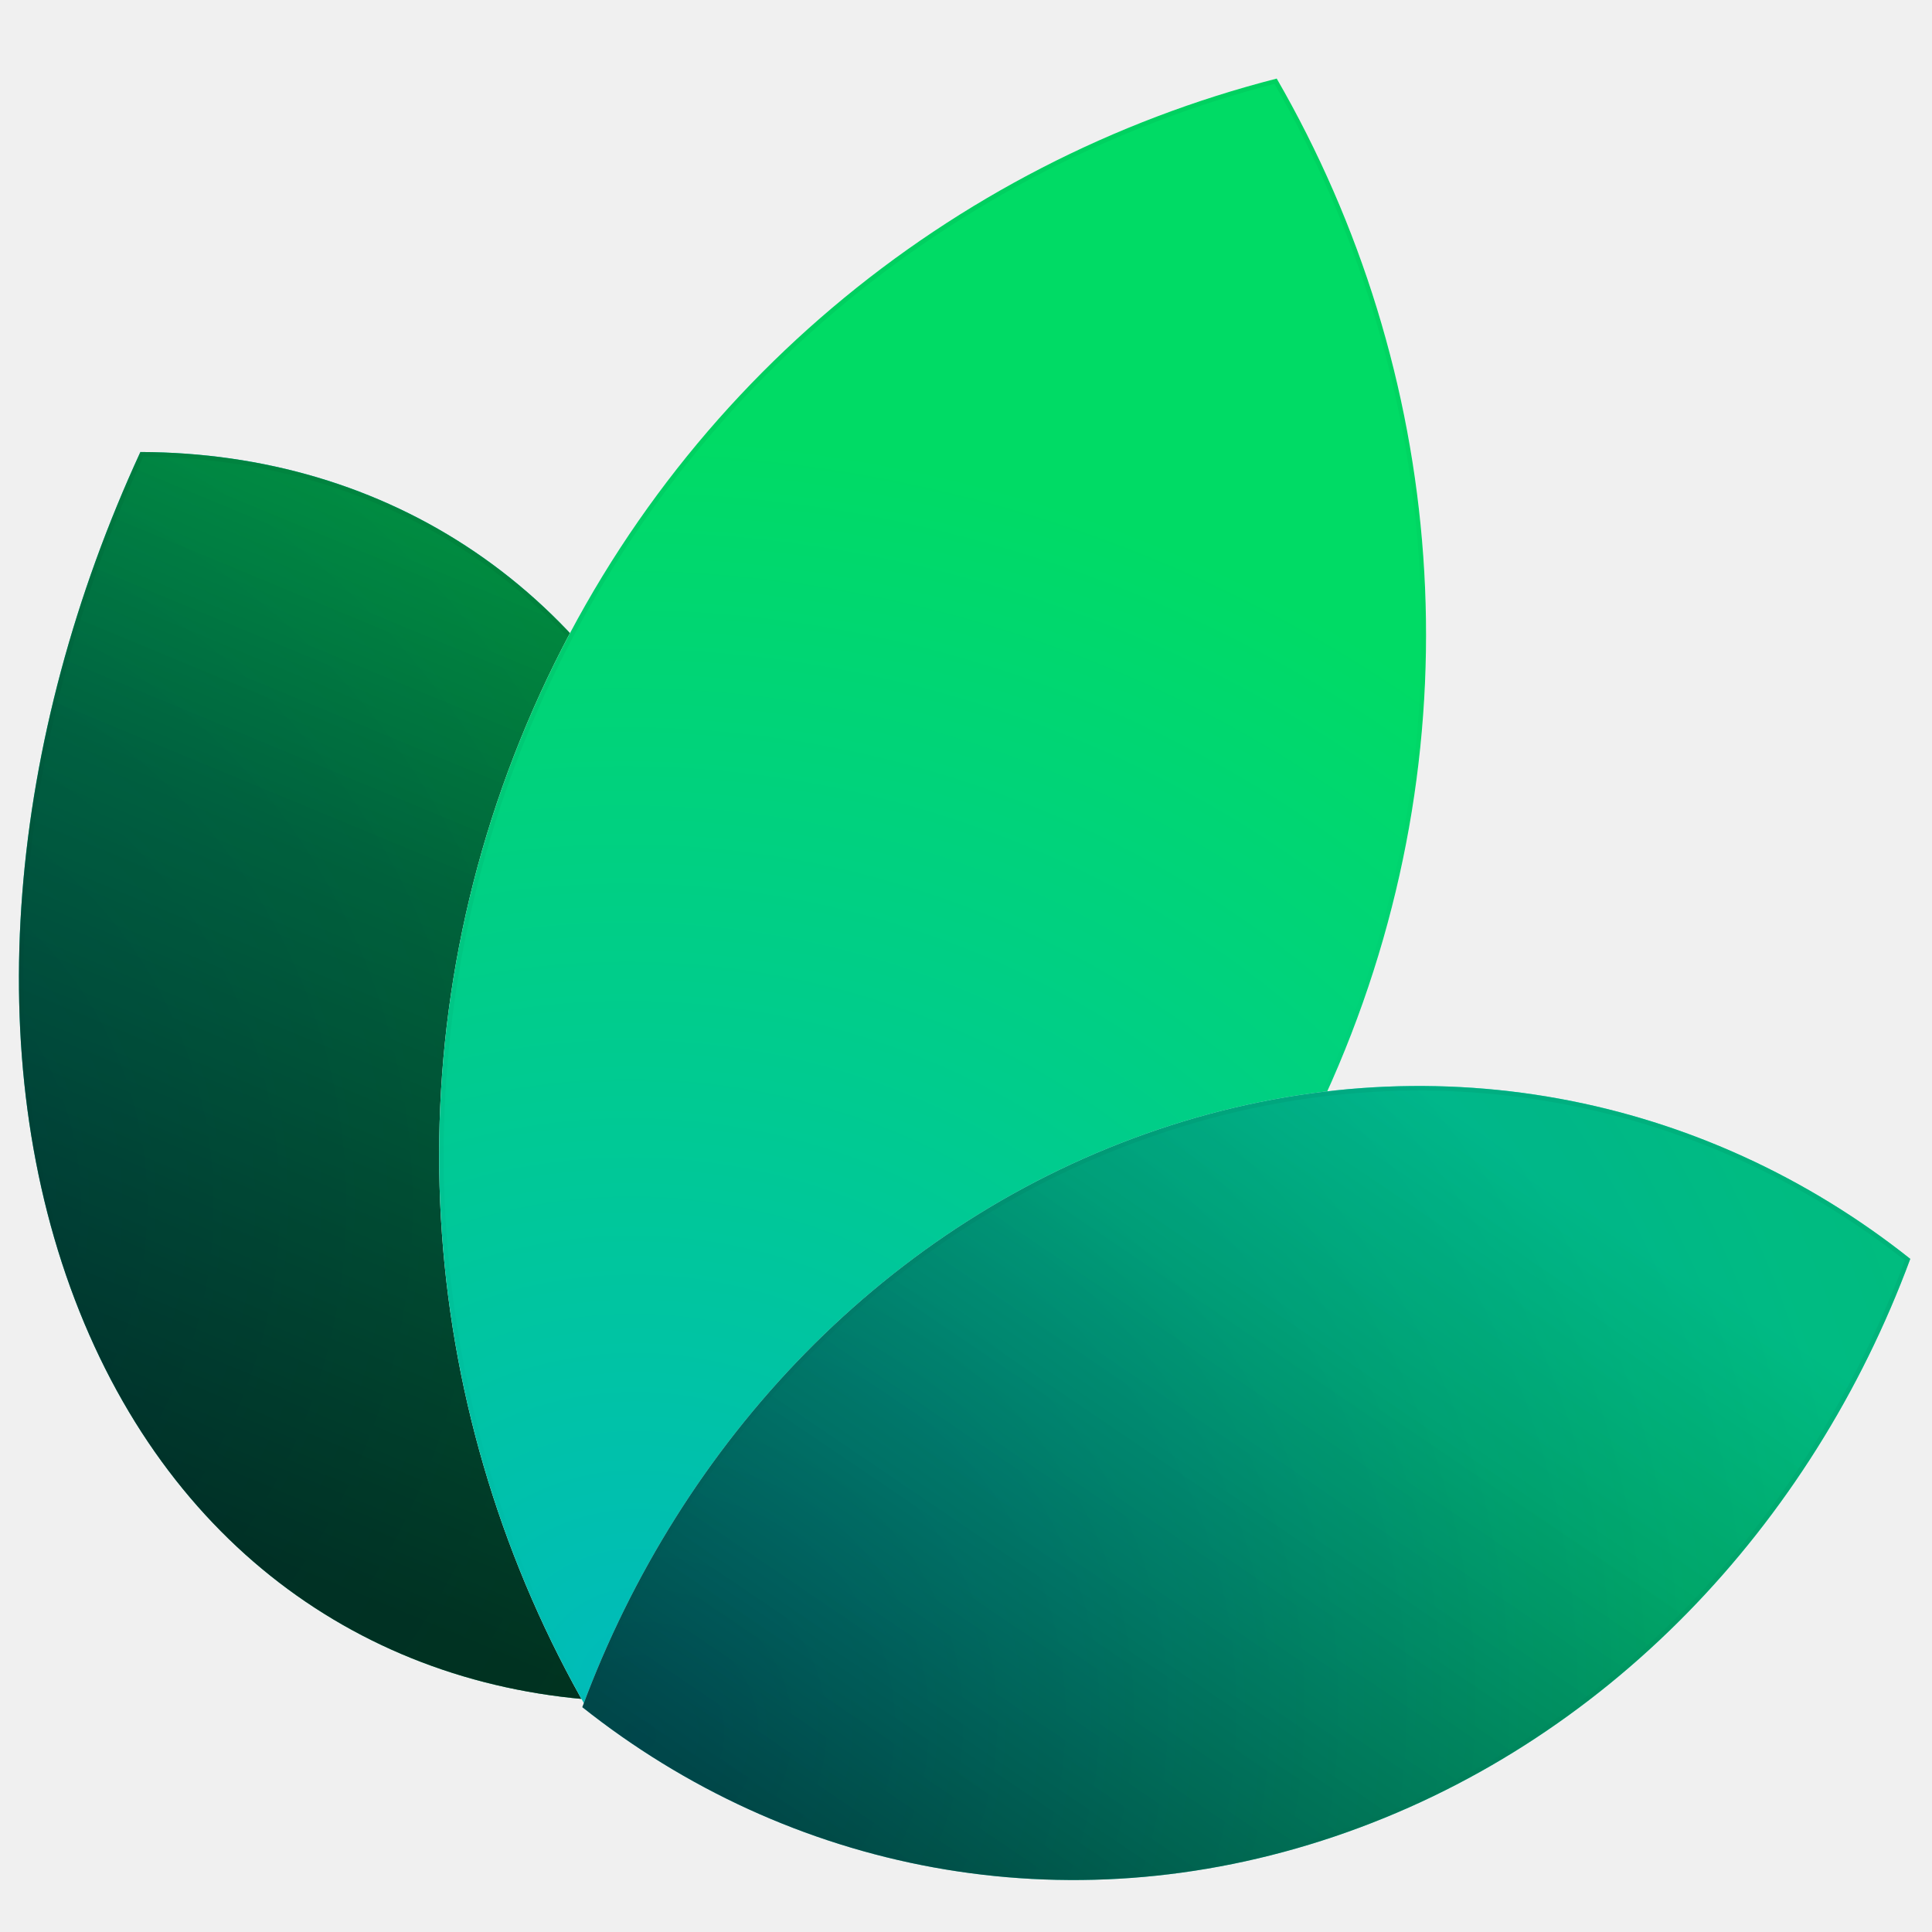
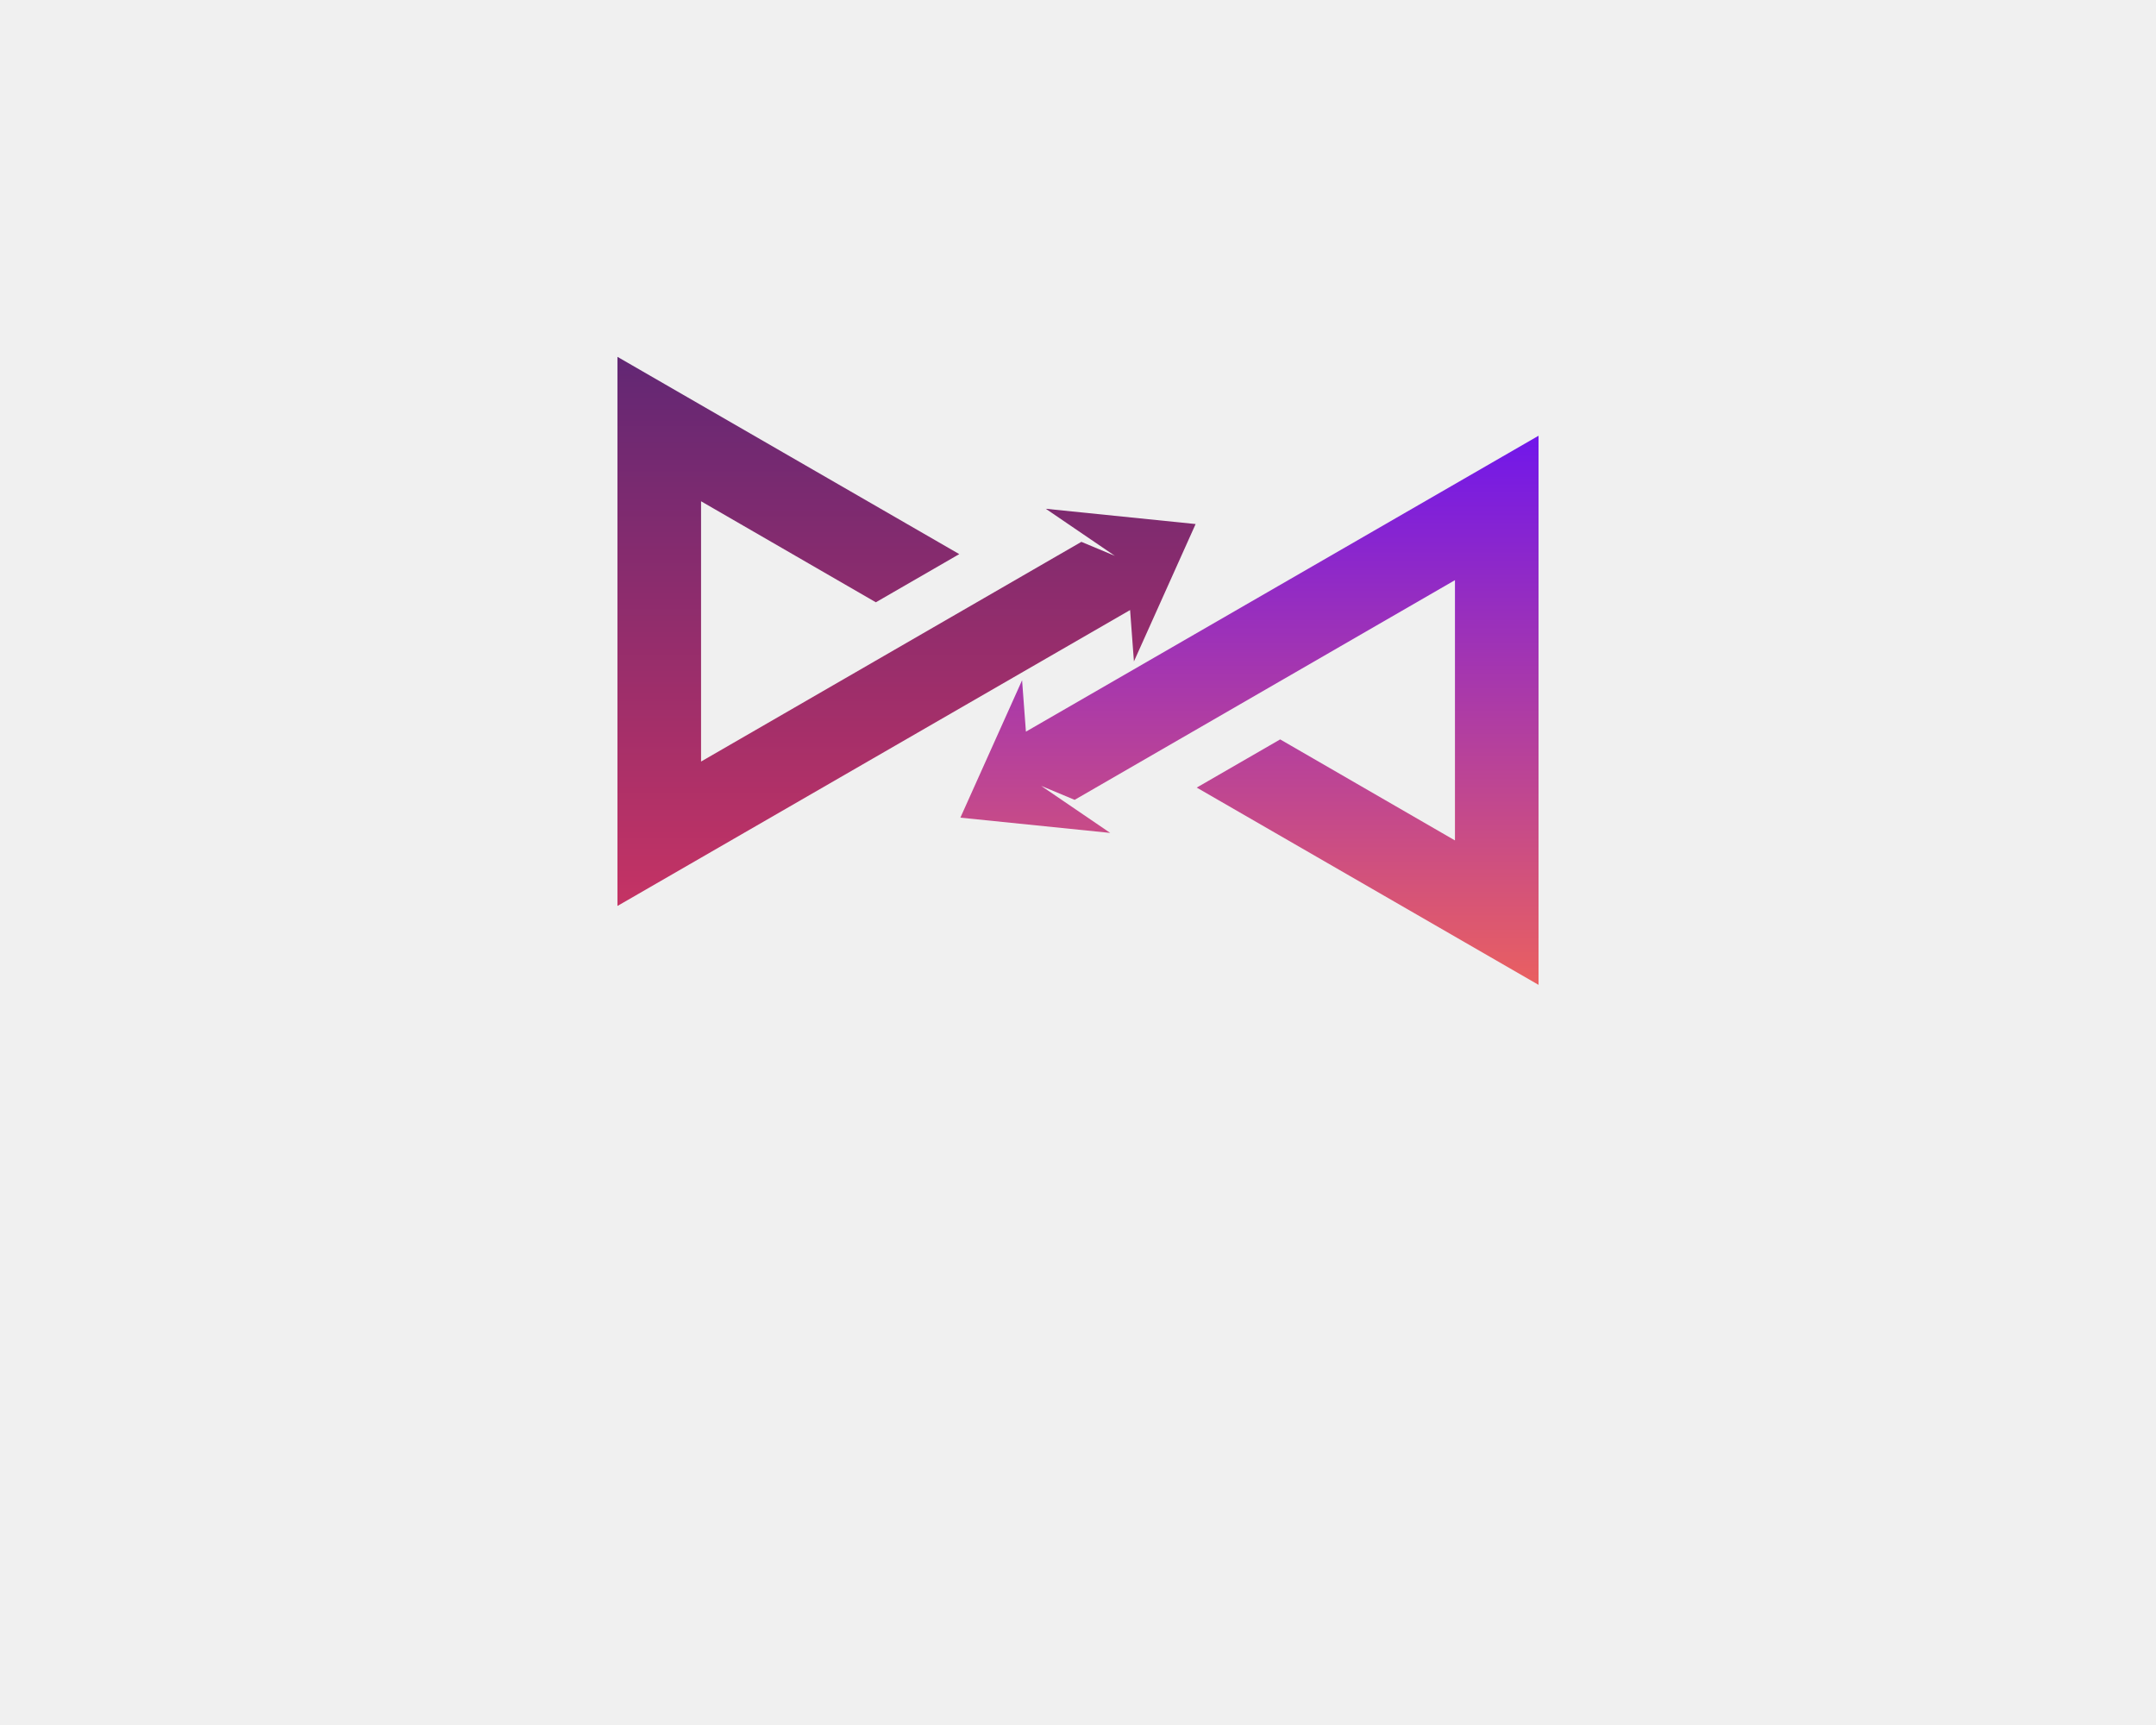
- <svg xmlns="http://www.w3.org/2000/svg" width="24" height="24" viewBox="0 0 24 24" fill="none">
-   <path d="M7.953 21.139C4.896 21.13 2.255 19.458 0.987 16.29C-0.28 13.121 0.109 9.163 1.744 5.615C4.801 5.624 7.442 7.296 8.71 10.465C9.977 13.633 9.588 17.591 7.953 21.139Z" fill="white" />
-   <path d="M7.953 21.139C4.896 21.13 2.255 19.458 0.987 16.29C-0.28 13.121 0.109 9.163 1.744 5.615C4.801 5.624 7.442 7.296 8.71 10.465C9.977 13.633 9.588 17.591 7.953 21.139Z" fill="url(#paint0_radial_101_2703)" />
-   <path d="M7.953 21.139C4.896 21.13 2.255 19.458 0.987 16.29C-0.28 13.121 0.109 9.163 1.744 5.615C4.801 5.624 7.442 7.296 8.71 10.465C9.977 13.633 9.588 17.591 7.953 21.139Z" fill="black" fill-opacity="0.5" style="mix-blend-mode:hard-light" />
-   <path d="M7.953 21.139C4.896 21.13 2.255 19.458 0.987 16.29C-0.28 13.121 0.109 9.163 1.744 5.615C4.801 5.624 7.442 7.296 8.71 10.465C9.977 13.633 9.588 17.591 7.953 21.139Z" fill="url(#paint1_linear_101_2703)" fill-opacity="0.5" style="mix-blend-mode:hard-light" />
-   <path d="M8.684 10.476C9.945 13.63 9.561 17.572 7.935 21.111C4.897 21.096 2.274 19.431 1.013 16.279C-0.248 13.124 0.136 9.182 1.762 5.643C4.8 5.659 7.423 7.324 8.684 10.476Z" stroke="url(#paint2_linear_101_2703)" stroke-opacity="0.05" stroke-width="0.056" />
-   <path d="M7.31 21.257C11.354 20.221 14.884 17.375 16.628 13.236C18.373 9.097 17.945 4.587 15.86 0.976C11.816 2.012 8.287 4.858 6.542 8.998C4.797 13.137 5.225 17.646 7.31 21.257Z" fill="white" />
-   <path d="M7.31 21.257C11.354 20.221 14.884 17.375 16.628 13.236C18.373 9.097 17.945 4.587 15.86 0.976C11.816 2.012 8.287 4.858 6.542 8.998C4.797 13.137 5.225 17.646 7.31 21.257Z" fill="url(#paint3_radial_101_2703)" />
-   <path d="M16.603 13.225C14.864 17.349 11.351 20.187 7.324 21.225C5.253 17.624 4.829 13.132 6.568 9.009C8.306 4.885 11.819 2.047 15.846 1.009C17.918 4.61 18.341 9.101 16.603 13.225Z" stroke="url(#paint4_linear_101_2703)" stroke-opacity="0.05" stroke-width="0.056" />
-   <path d="M7.234 21.207C9.789 23.237 13.21 23.951 16.577 22.814C19.944 21.677 22.506 18.945 23.73 15.638C21.175 13.608 17.754 12.894 14.387 14.031C11.02 15.168 8.458 17.901 7.234 21.207Z" fill="white" />
-   <path d="M7.234 21.207C9.789 23.237 13.21 23.951 16.577 22.814C19.944 21.677 22.506 18.945 23.73 15.638C21.175 13.608 17.754 12.894 14.387 14.031C11.02 15.168 8.458 17.901 7.234 21.207Z" fill="url(#paint5_radial_101_2703)" />
-   <path d="M7.234 21.207C9.789 23.237 13.21 23.951 16.577 22.814C19.944 21.677 22.506 18.945 23.73 15.638C21.175 13.608 17.754 12.894 14.387 14.031C11.02 15.168 8.458 17.901 7.234 21.207Z" fill="black" fill-opacity="0.2" style="mix-blend-mode:hard-light" />
-   <path d="M7.234 21.207C9.789 23.237 13.21 23.951 16.577 22.814C19.944 21.677 22.506 18.945 23.73 15.638C21.175 13.608 17.754 12.894 14.387 14.031C11.02 15.168 8.458 17.901 7.234 21.207Z" fill="url(#paint6_linear_101_2703)" fill-opacity="0.5" style="mix-blend-mode:hard-light" />
-   <path d="M16.568 22.787C13.218 23.918 9.814 23.212 7.267 21.198C8.492 17.907 11.044 15.189 14.396 14.058C17.747 12.927 21.15 13.633 23.697 15.648C22.472 18.938 19.92 21.656 16.568 22.787Z" stroke="url(#paint7_linear_101_2703)" stroke-opacity="0.05" stroke-width="0.056" />
+ <svg xmlns="http://www.w3.org/2000/svg" version="1.1" width="1280" height="1024" viewBox="0 0 1280 1024" xml:space="preserve">
  <defs>
-     <radialGradient id="paint0_radial_101_2703" cx="0" cy="0" r="1" gradientUnits="userSpaceOnUse" gradientTransform="translate(-3.00503 15.023) rotate(-10.029) scale(17.9572 17.784)">
-       <stop stop-color="#00B0BB" />
-       <stop offset="1" stop-color="#00DB65" />
-     </radialGradient>
-     <linearGradient id="paint1_linear_101_2703" x1="7.39" y1="4.813" x2="1.63" y2="18.689" gradientUnits="userSpaceOnUse">
-       <stop stop-color="#18E299" />
-       <stop offset="1" />
-     </linearGradient>
-     <linearGradient id="paint2_linear_101_2703" x1="7.948" y1="8.016" x2="1.761" y2="18.746" gradientUnits="userSpaceOnUse">
-       <stop />
-       <stop offset="1" stop-opacity="0" />
-     </linearGradient>
-     <radialGradient id="paint3_radial_101_2703" cx="0" cy="0" r="1" gradientUnits="userSpaceOnUse" gradientTransform="translate(8.11404 20.8822) rotate(-75.7542) scale(21.6246 23.7772)">
-       <stop stop-color="#00BBBB" />
-       <stop offset="0.713" stop-color="#00DB65" />
-     </radialGradient>
-     <linearGradient id="paint4_linear_101_2703" x1="7.602" y1="5.871" x2="15.556" y2="16.372" gradientUnits="userSpaceOnUse">
-       <stop />
-       <stop offset="1" stop-opacity="0" />
-     </linearGradient>
-     <radialGradient id="paint5_radial_101_2703" cx="0" cy="0" r="1" gradientUnits="userSpaceOnUse" gradientTransform="translate(7.84537 21.5181) rotate(-20.3525) scale(18.5603 17.32)">
-       <stop stop-color="#00B0BB" />
-       <stop offset="1" stop-color="#00DB65" />
-     </radialGradient>
-     <linearGradient id="paint6_linear_101_2703" x1="16.808" y1="13.007" x2="10.041" y2="22.994" gradientUnits="userSpaceOnUse">
-       <stop stop-color="#00B1BC" />
-       <stop offset="1" />
-     </linearGradient>
-     <linearGradient id="paint7_linear_101_2703" x1="16.808" y1="13.007" x2="14.169" y2="23.841" gradientUnits="userSpaceOnUse">
-       <stop />
-       <stop offset="1" stop-opacity="0" />
-     </linearGradient>
-   </defs>
+ </defs>
+   <g transform="matrix(1 0 0 1 640 512)" id="background-logo">
+     <rect style="stroke: none; stroke-width: 0; stroke-dasharray: none; stroke-linecap: butt; stroke-dashoffset: 0; stroke-linejoin: miter; stroke-miterlimit: 4; fill: rgb(255,255,255); fill-opacity: 0; fill-rule: nonzero; opacity: 1;" paint-order="stroke" x="-640" y="-512" rx="0" ry="0" width="1280" height="1024" />
+   </g>
+   <g transform="matrix(1.921154 0 0 1.921154 640 398.2332)" id="logo-logo">
+     <g style="" paint-order="stroke">
+       <g transform="matrix(2.075109 0 0 2.075109 52.98895 12.19023)">
+         <linearGradient id="SVGID_3_54168" gradientUnits="userSpaceOnUse" gradientTransform="matrix(1 0 0 1 403.428 560.265)" x1="0" y1="0" x2="0" y2="82">
+           <stop offset="0%" style="stop-color:rgb(113,23,234);stop-opacity: 1" />
+           <stop offset="100%" style="stop-color:rgb(234,96,96);stop-opacity: 1" />
+         </linearGradient>
+         <path style="stroke: none; stroke-width: 1; stroke-dasharray: none; stroke-linecap: butt; stroke-dashoffset: 0; stroke-linejoin: miter; stroke-miterlimit: 4; fill: url(#SVGID_3_54168); fill-rule: nonzero; opacity: 1;" paint-order="stroke" transform=" translate(-446.479, -601.149)" d="M 451.05 605.482 C 459.733 610.495 468.392 615.509 477.08 620.525 L 477.08 581.77 C 458.198 592.67 439.323 603.581 420.443 614.483 L 415.456 612.4 L 425.741 619.407 L 403.428 617.135 L 412.616 596.675 L 413.187 604.328 C 438.635 589.637 464.083 574.957 489.53 560.265 L 489.53 642.033 C 472.561 632.236 455.592 622.453 438.625 612.657 L 451.048 605.484 L 451.05 605.482 z M 413.701 611.203 L 413.701 611.203 L 413.701 611.203 L 413.701 611.203 z" stroke-linecap="round" />
+       </g>
+       <g transform="matrix(2.075109 0 0 2.075109 -52.98792 -12.19023)">
+         <linearGradient id="SVGID_4_54169" gradientUnits="userSpaceOnUse" gradientTransform="matrix(1 0 0 1 352.357 548.516)" x1="0" y1="0" x2="0" y2="82">
+           <stop offset="0%" style="stop-color:rgb(98,39,116);stop-opacity: 1" />
+           <stop offset="100%" style="stop-color:rgb(197,51,100);stop-opacity: 1" />
+         </linearGradient>
+         <path style="stroke: none; stroke-width: 1; stroke-dasharray: none; stroke-linecap: butt; stroke-dashoffset: 0; stroke-linejoin: miter; stroke-miterlimit: 4; fill: url(#SVGID_4_54169); fill-rule: nonzero; opacity: 1;" paint-order="stroke" transform=" translate(-395.4085, -589.4)" d="M 390.839 585.066 C 382.156 580.053 373.497 575.039 364.809 570.023 L 364.809 608.779 C 383.691 597.878 402.565 586.967 421.446 576.066 L 426.432 578.149 L 416.147 571.141 L 438.46 573.414 L 429.272 593.874 L 428.701 586.221 C 403.253 600.912 377.805 615.592 352.357 630.284 L 352.357 548.516 C 369.327 558.313 386.296 568.096 403.263 577.892 L 390.84 585.064 L 390.839 585.066 z M 428.188 579.346 L 428.188 579.346 L 428.188 579.346 L 428.188 579.346 z" stroke-linecap="round" />
+       </g>
+     </g>
+   </g>
</svg>
